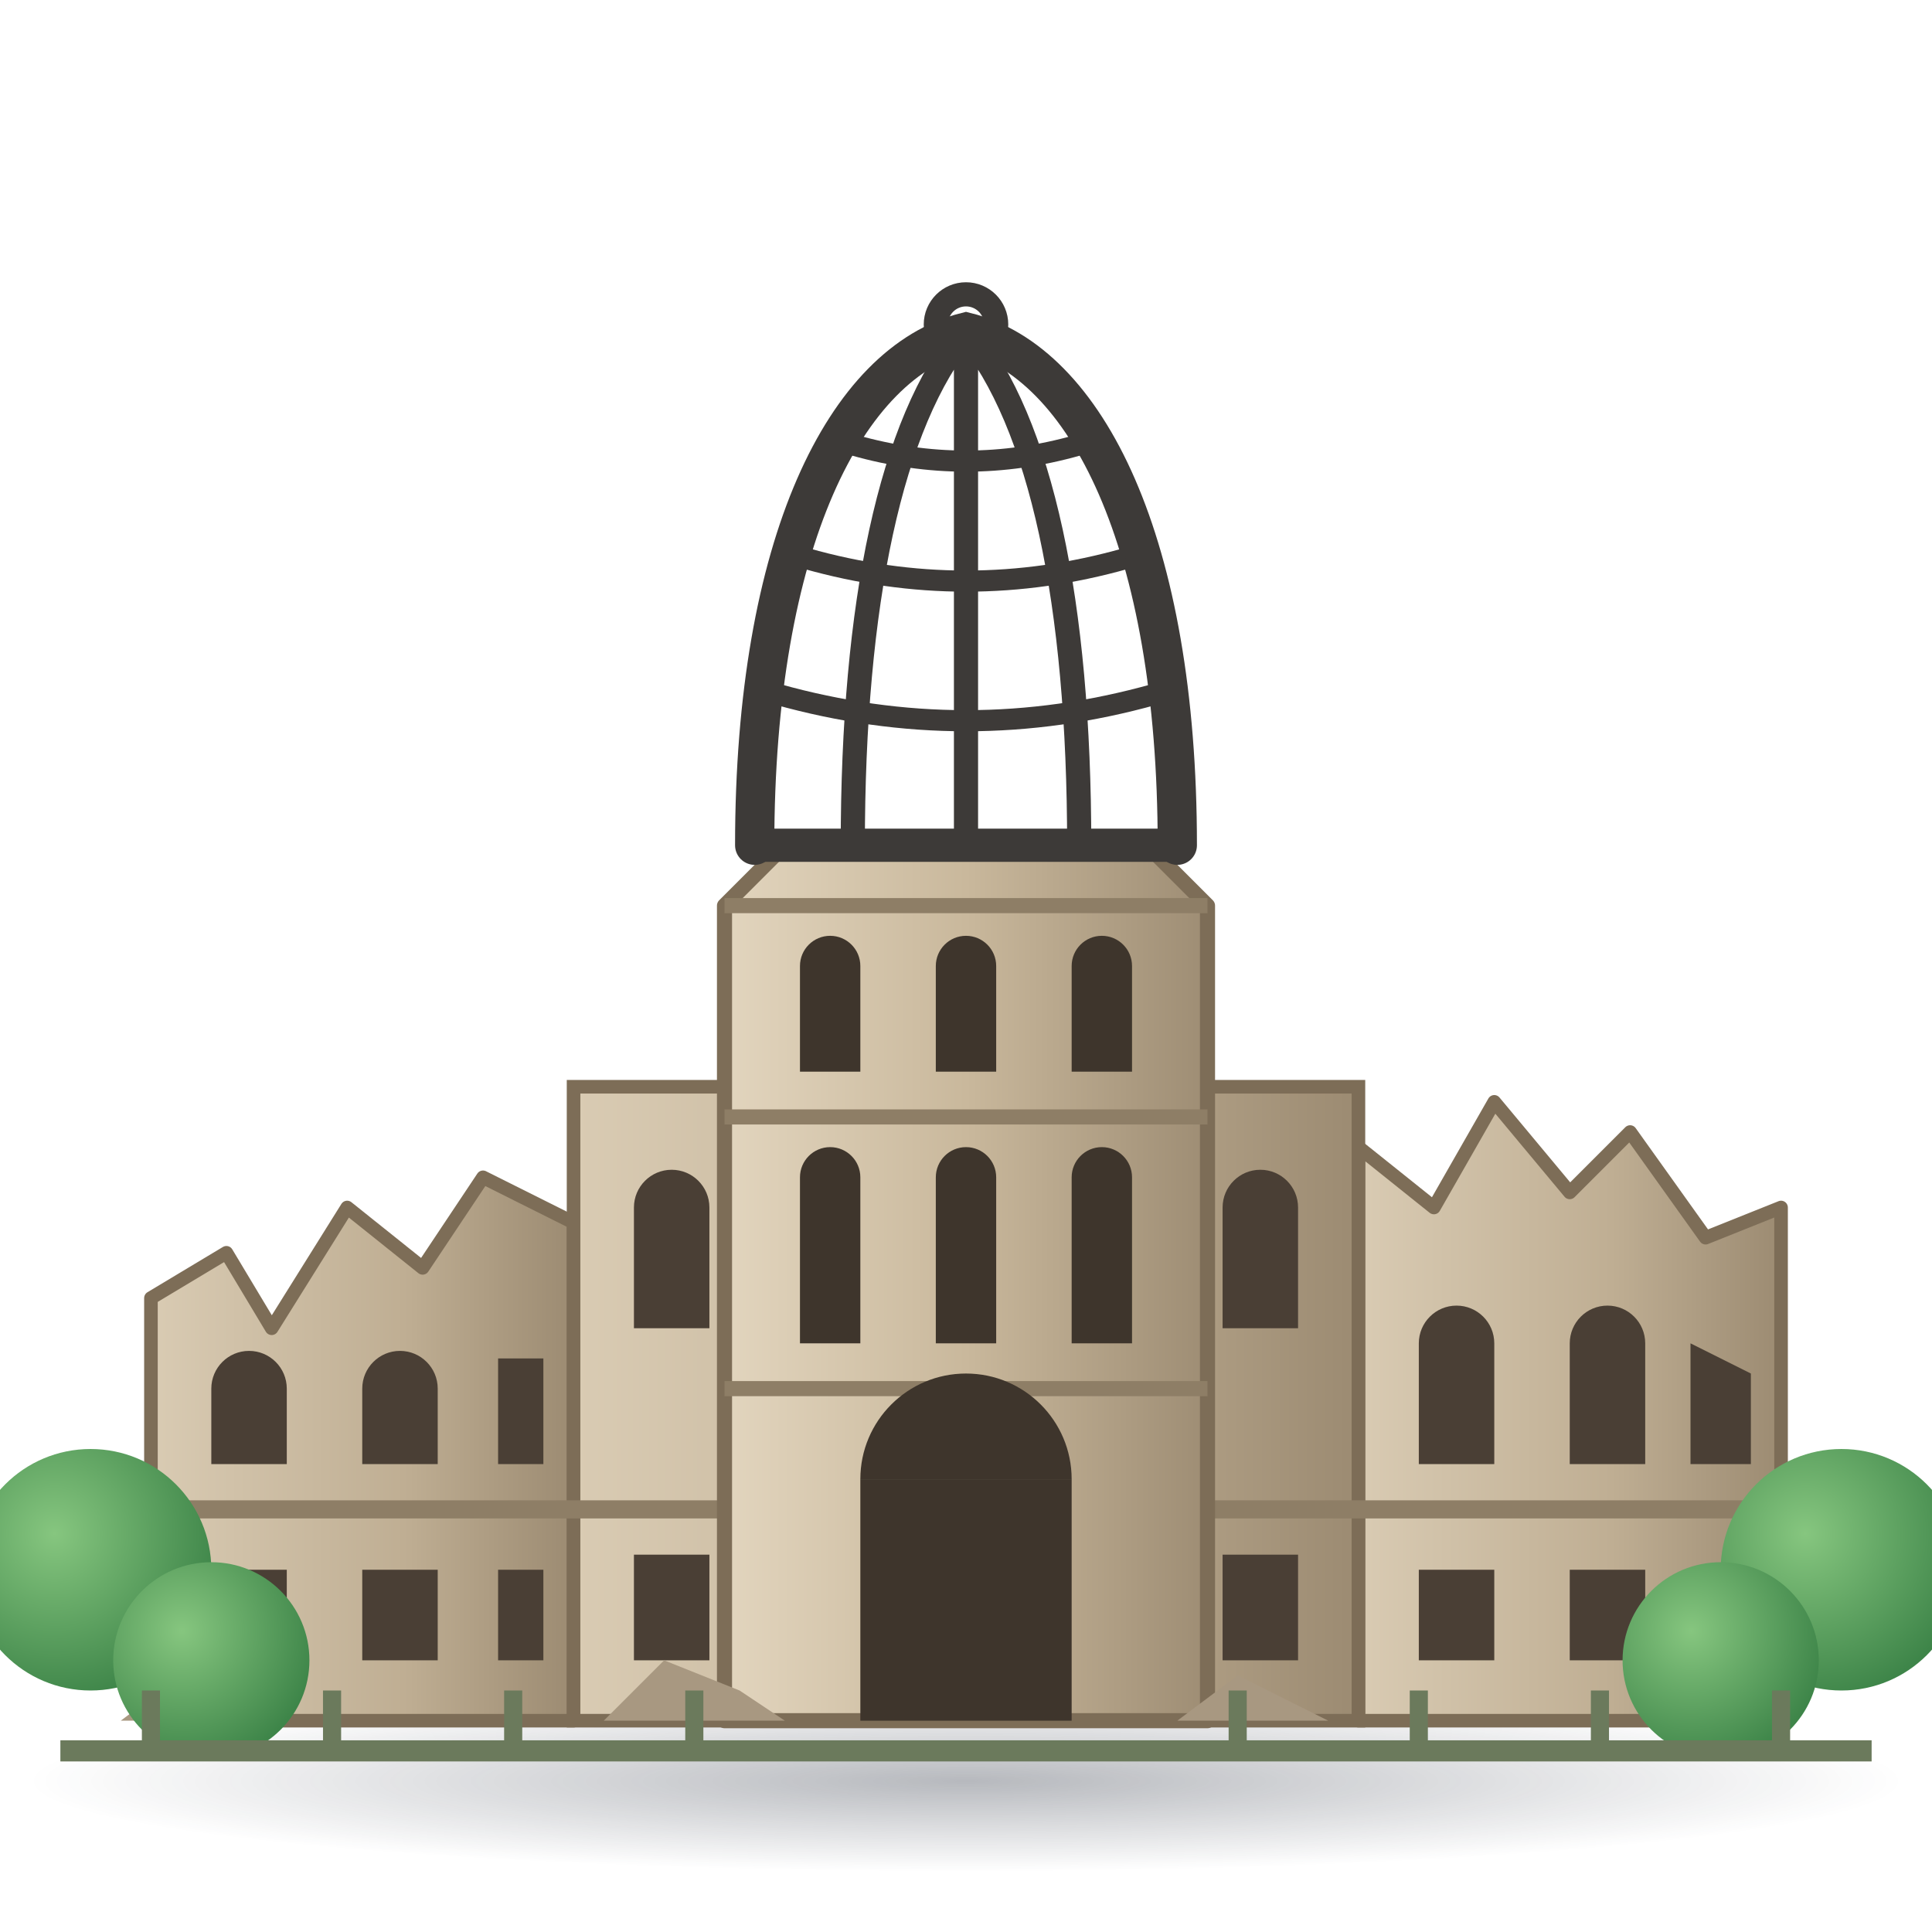
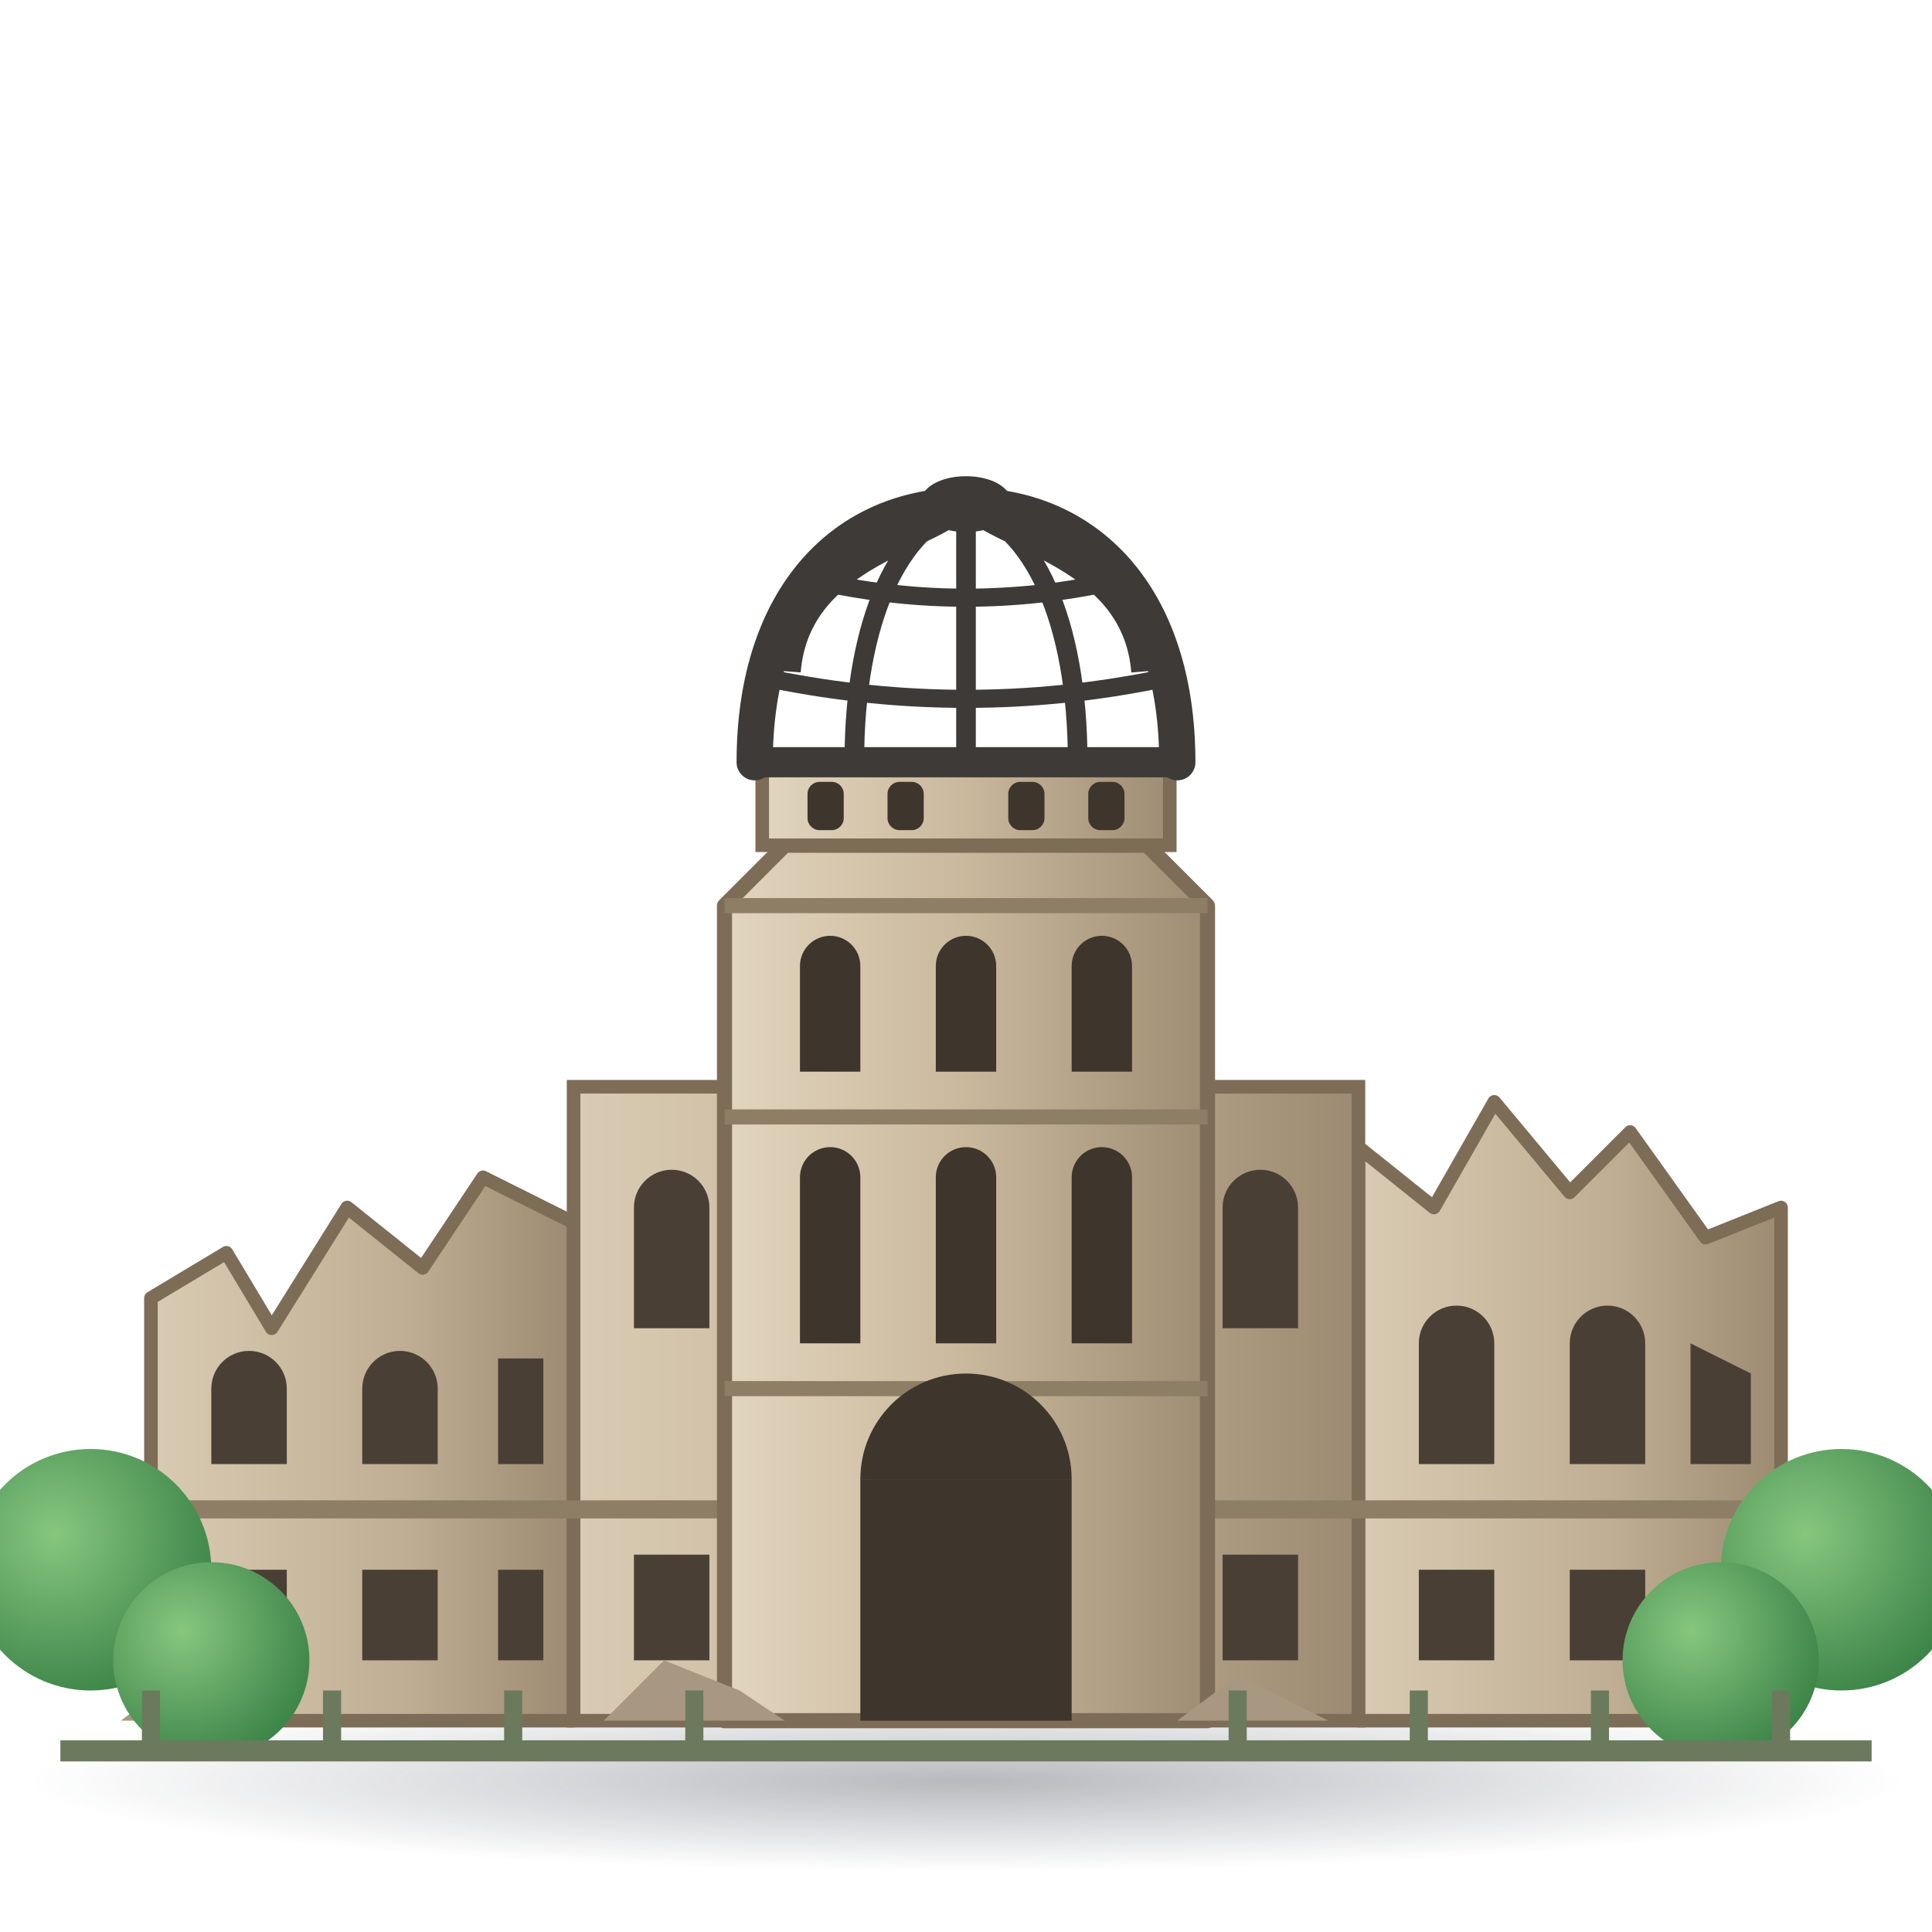
<svg xmlns="http://www.w3.org/2000/svg" viewBox="0 0 128 128">
  <defs>
    <radialGradient id="groundShadow">
      <stop offset="0" stop-color="#1D2433" stop-opacity=".32" />
      <stop offset="1" stop-color="#1D2433" stop-opacity="0" />
    </radialGradient>
    <linearGradient id="masonry" x1="0" x2="1" y1="0" y2="0">
      <stop offset="0" stop-color="#D9CBB3" />
      <stop offset=".6" stop-color="#BFAE93" />
      <stop offset="1" stop-color="#9C8B72" />
    </linearGradient>
    <linearGradient id="towerFace" x1="0" x2="1" y1="0" y2="0">
      <stop offset="0" stop-color="#E2D5BE" />
      <stop offset=".5" stop-color="#C9B89C" />
      <stop offset="1" stop-color="#9E8D74" />
    </linearGradient>
    <radialGradient id="tree" cx=".35" cy=".35" r=".7">
      <stop offset="0" stop-color="#86C67F" />
      <stop offset="1" stop-color="#3E8549" />
    </radialGradient>
  </defs>
  <ellipse cx="64" cy="118" rx="62" ry="6" fill="url(#groundShadow)" />
  <path d="M10 114V86L15 83 18 88 23 80 28 84 32 78 38 81V114Z" fill="url(#masonry)" stroke="#7D6D57" stroke-width=".9" stroke-linejoin="round" />
  <path d="M90 114V76L95 80 99 73 104 79 108 75 113 82 118 80V114Z" fill="url(#masonry)" stroke="#7D6D57" stroke-width=".9" stroke-linejoin="round" />
  <path d="M38 114V72H90V114Z" fill="url(#masonry)" stroke="#7D6D57" stroke-width=".9" />
  <path d="M10 100H118" stroke="#8E7E66" stroke-width="1.2" />
  <g fill="#4A3F35">
    <path d="M14 92V97H19V92A2.5 2.5 0 0 0 14 92ZM24 92V97H29V92A2.5 2.5 0 0 0 24 92ZM33 90V97H36V90Z" />
    <path d="M14 104V110H19V104ZM24 104V110H29V104ZM33 104V110H36V104Z" />
    <path d="M94 89V97H99V89A2.5 2.5 0 0 0 94 89ZM104 89V97H109V89A2.5 2.5 0 0 0 104 89ZM112 89V97H116V91Z" />
    <path d="M94 104V110H99V104ZM104 104V110H109V104ZM112 104V110H116V104Z" />
    <path d="M42 80V88H47V80A2.5 2.5 0 0 0 42 80ZM81 80V88H86V80A2.5 2.5 0 0 0 81 80Z" />
    <path d="M42 103V110H47V103ZM81 103V110H86V103Z" />
  </g>
  <path d="M48 114V60L52 56H76L80 60V114Z" fill="url(#towerFace)" stroke="#7D6D57" stroke-width="1" stroke-linejoin="round" />
  <path d="M48 60H80M48 74H80M48 92H80" stroke="#8E7E66" stroke-width="1" />
  <g fill="#3E352C">
    <path d="M53 64V71H57V64A2 2 0 0 0 53 64ZM62 64V71H66V64A2 2 0 0 0 62 64ZM71 64V71H75V64A2 2 0 0 0 71 64Z" />
    <path d="M53 78V89H57V78A2 2 0 0 0 53 78ZM62 78V89H66V78A2 2 0 0 0 62 78ZM71 78V89H75V78A2 2 0 0 0 71 78Z" />
    <path d="M57 98H71V114H57Z" />
  </g>
  <path d="M57 98A7 7 0 0 1 71 98" fill="#3E352C" />
-   <path d="M50 56C50 36 56 24 64 22 72 24 78 36 78 56" fill="none" stroke="#3D3A38" stroke-width="2.6" stroke-linecap="round" />
-   <path d="M64 22V56M64 22C59 28 56.5 40 56.5 56M64 22C69 28 71.5 40 71.5 56" fill="none" stroke="#3D3A38" stroke-width="1.6" />
-   <path d="M51.5 46Q64 49.5 76.5 46M53.4 37Q64 40 74.6 37M56.6 29.5Q64 31.6 71.4 29.5" fill="none" stroke="#3D3A38" stroke-width="1.4" />
-   <circle cx="64" cy="21.5" r="2" fill="none" stroke="#3D3A38" stroke-width="1.6" />
-   <path d="M50 56H78" stroke="#3D3A38" stroke-width="2.2" />
+   <path d="M50.5 56V50.5H77.5V56Z" fill="url(#towerFace)" stroke="#7D6D57" stroke-width=".9" />
+   <g fill="#3E352C">
+     <rect x="53.5" y="51.8" width="2.4" height="3.2" rx=".8" />
+     <rect x="58.8" y="51.8" width="2.4" height="3.2" rx=".8" />
+     <rect x="66.8" y="51.8" width="2.4" height="3.2" rx=".8" />
+     <rect x="72.1" y="51.8" width="2.4" height="3.2" rx=".8" />
+   </g>
+   <path d="M50 50.5C50 39.5 56 33.5 64 33.5 72 33.5 78 39.5 78 50.5" fill="none" stroke="#3D3A38" stroke-width="2.4" stroke-linecap="round" />
+   <path d="M64 33.5V50.5M64 33.5C59.6 34.8 56.6 41 56.6 50.5M64 33.5C68.4 34.8 71.4 41 71.4 50.5M64 33.5C61.6 36 53 37 52.4 44.5M64 33.5C66.4 36 75 37 75.6 44.5" fill="none" stroke="#3D3A38" stroke-width="1.3" />
+   <path d="M51.2 45Q64 47.6 76.8 45M54.6 38.6Q64 40.6 73.4 38.6" fill="none" stroke="#3D3A38" stroke-width="1.2" />
+   <ellipse cx="64" cy="33.4" rx="2.4" ry="1.2" fill="none" stroke="#3D3A38" stroke-width="1.3" />
+   <path d="M49.5 50.5H78.5" stroke="#3D3A38" stroke-width="2" />
  <g fill="#A89881">
    <path d="M40 114 44 110 49 112 52 114Z" />
    <path d="M78 114 82 111 86 113 88 114Z" />
    <path d="M8 114 12 111 16 114Z" />
  </g>
  <circle cx="6" cy="104" r="8" fill="url(#tree)" />
  <circle cx="14" cy="110" r="6.5" fill="url(#tree)" />
  <circle cx="122" cy="104" r="8" fill="url(#tree)" />
  <circle cx="114" cy="110" r="6.5" fill="url(#tree)" />
  <path d="M4 116H124" stroke="#6B7A5C" stroke-width="1.4" />
  <path d="M10 116V112M22 116V112M34 116V112M46 116V112M82 116V112M94 116V112M106 116V112M118 116V112" stroke="#6B7A5C" stroke-width="1.2" />
</svg>
